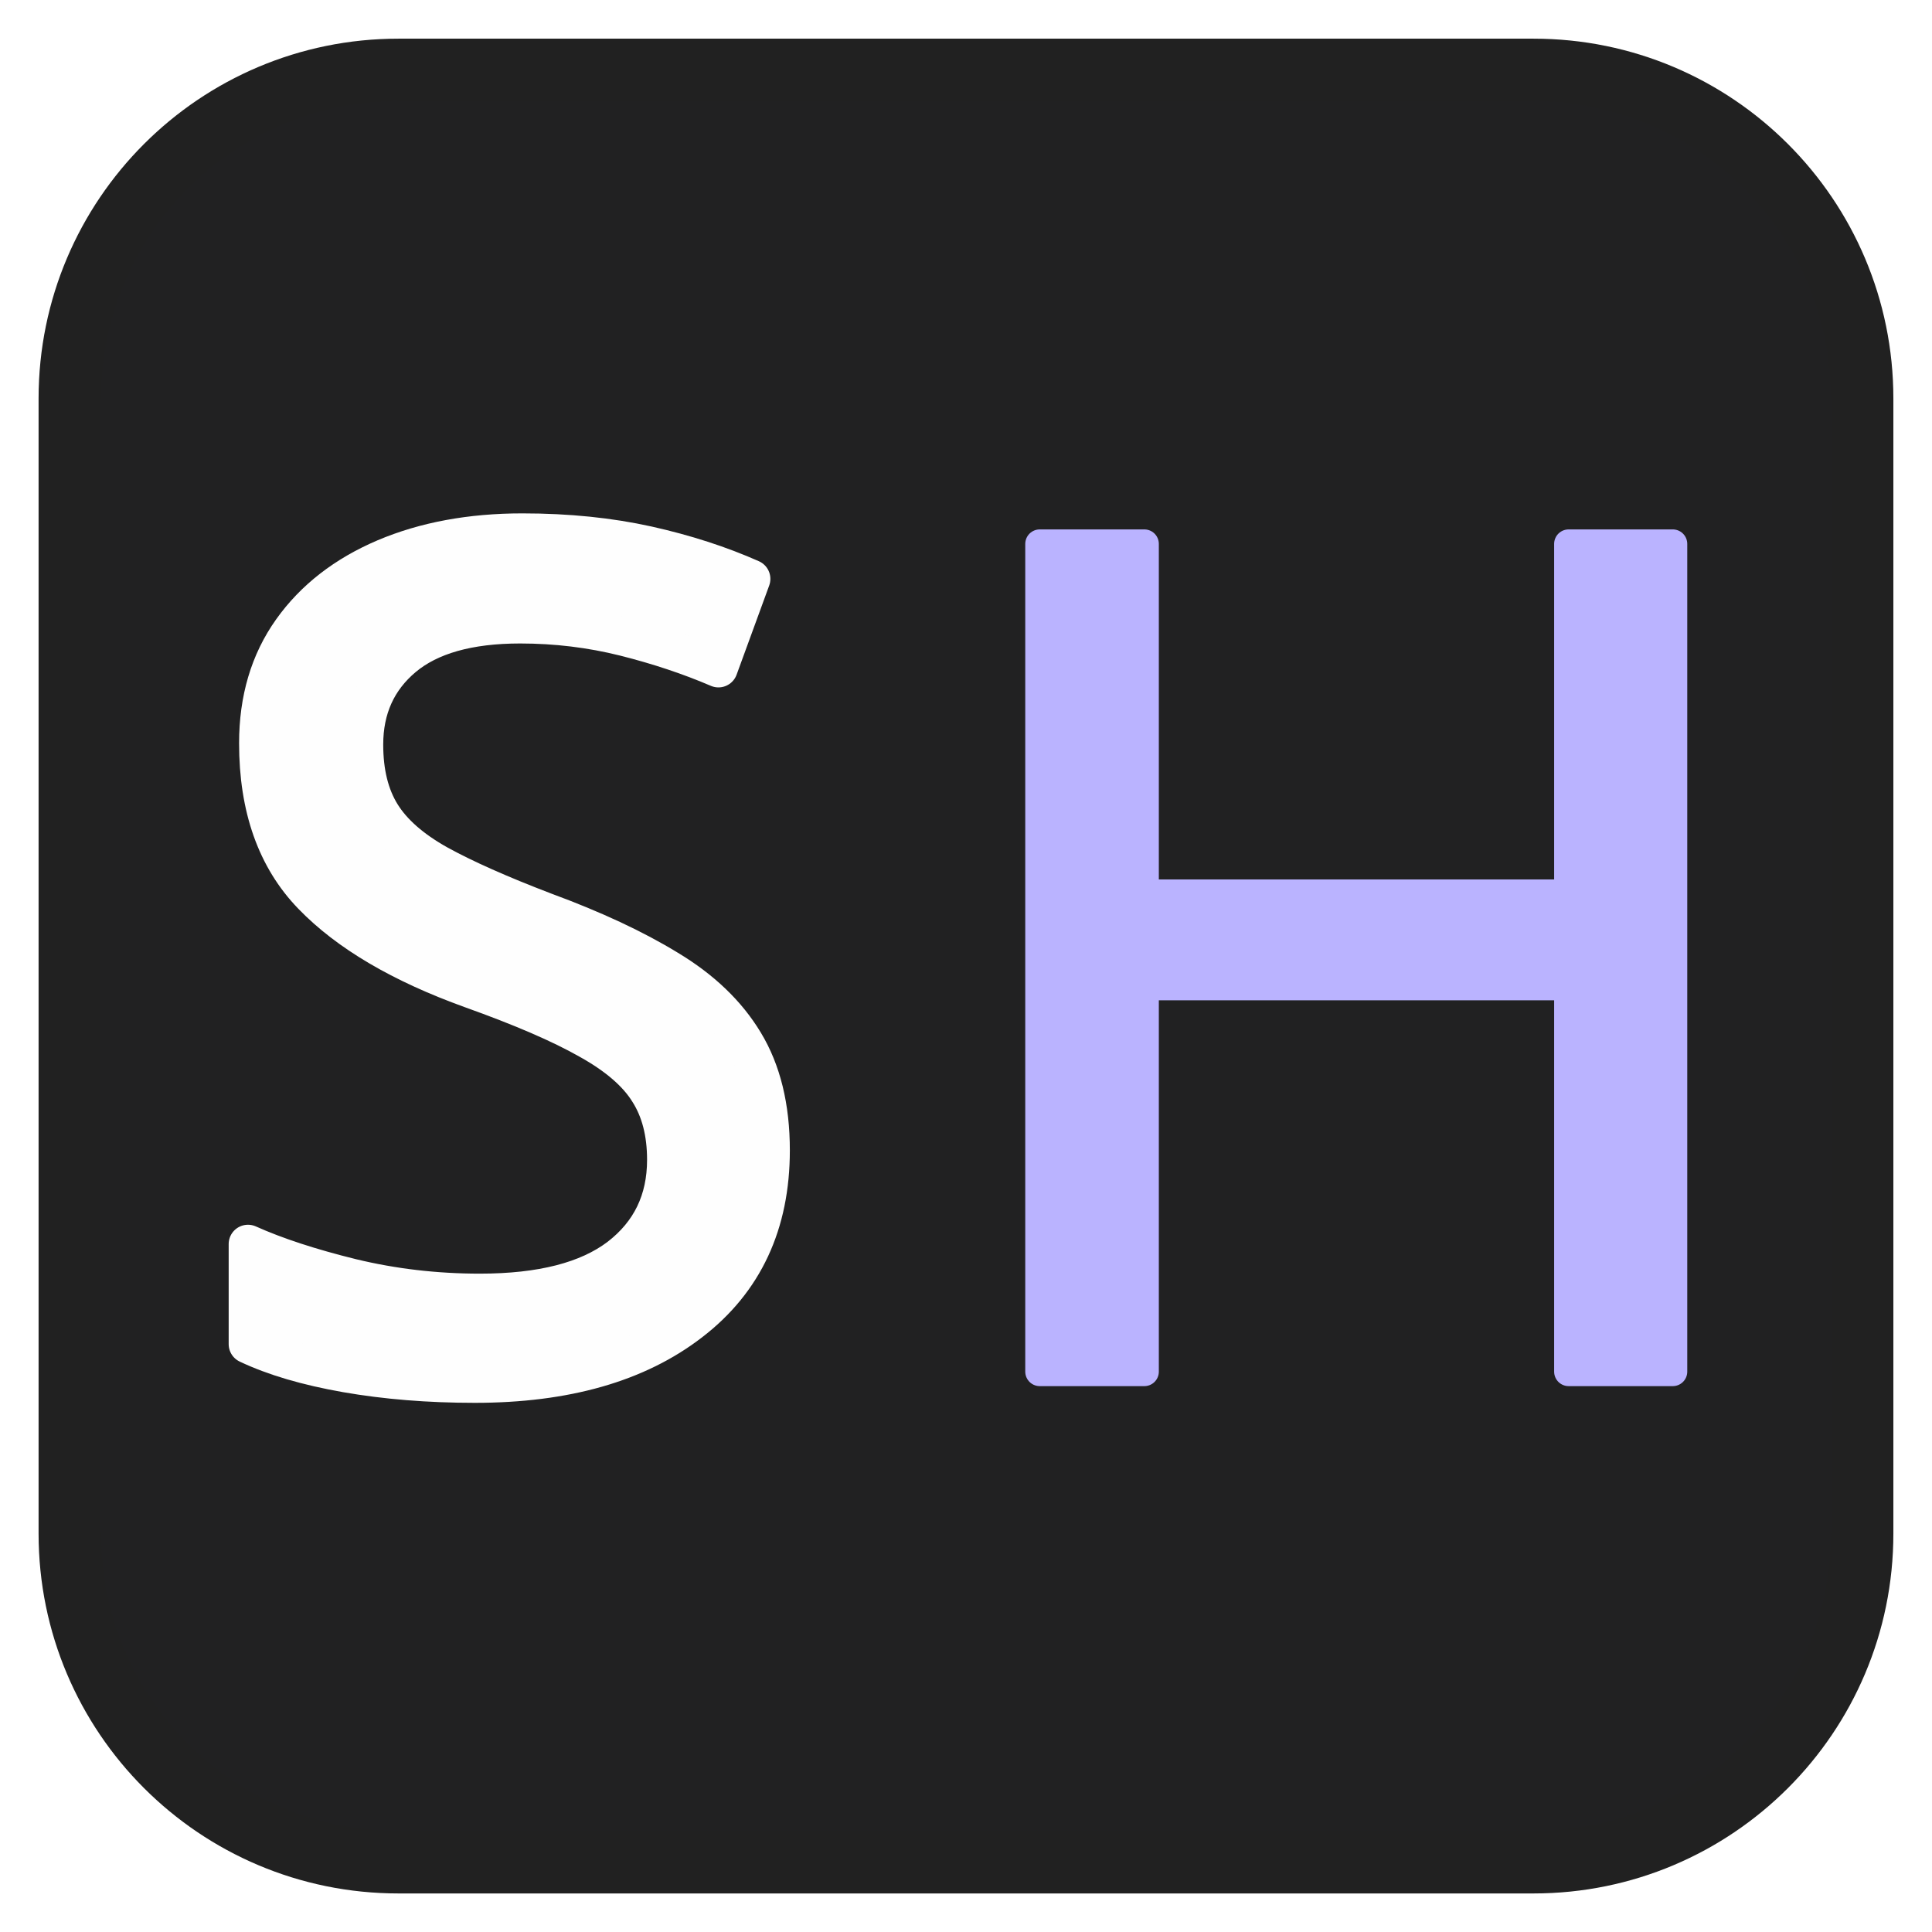
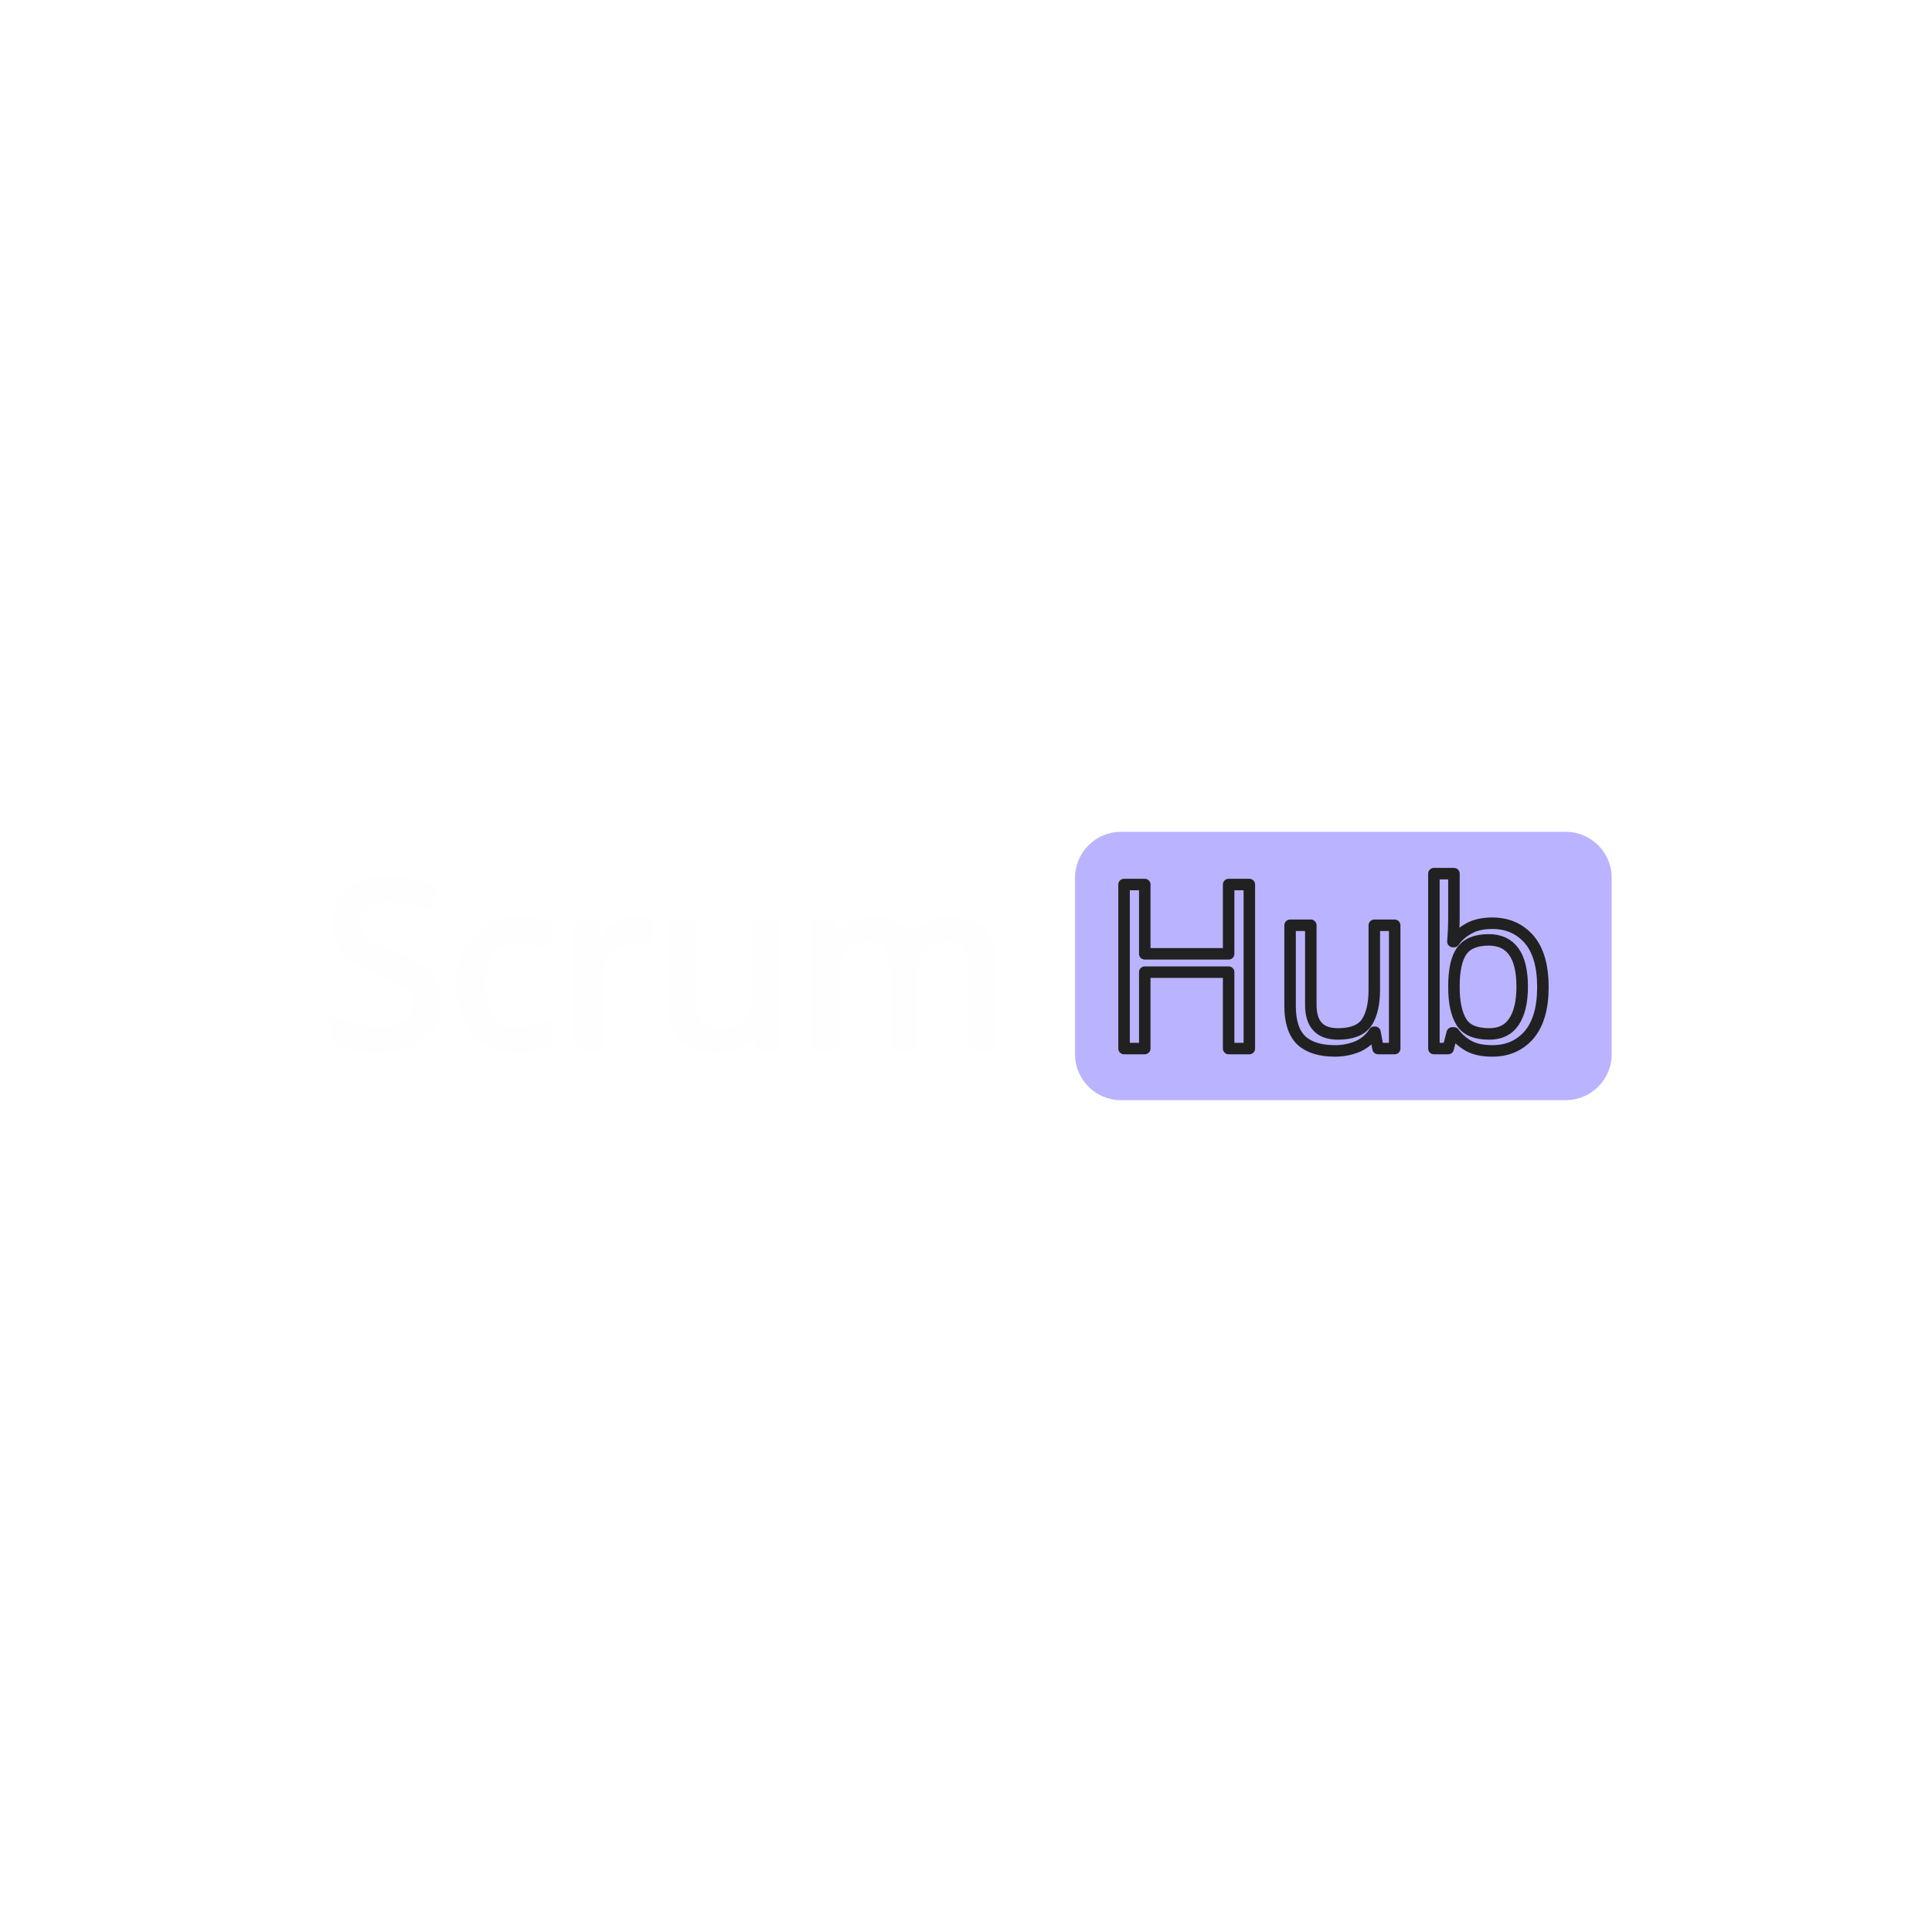
- <svg xmlns="http://www.w3.org/2000/svg" width="50pt" height="50pt" viewBox="0 0 17.639 17.639" version="1.1" id="svg5">
+ <svg xmlns="http://www.w3.org/2000/svg" width="252pt" height="252pt" viewBox="0 0 88.9 88.9" version="1.1" id="svg5">
  <defs id="defs2">
-     <rect x="41.901" y="93.815" width="37.157" height="59.293" id="rect2108-9" />
-     <rect x="74.841" y="102.248" width="38.211" height="52.442" id="rect2114-9" />
+     <rect x="16.398" y="58.138" width="232.554" height="138.638" id="rect2234-7-0" />
  </defs>
-   <g id="layer1" transform="translate(-146.6627,-174.302)">
-     <path style="fill:#212122;fill-opacity:1;fill-rule:evenodd;stroke:#212121;stroke-width:0.57;stroke-linecap:round;stroke-linejoin:round;stroke-dasharray:none;stroke-opacity:1" id="rect2473" width="16.364" height="16.364" x="147.3" y="174.94" d="m 150.3,174.94 h 10.364 a 3,3 45 0 1 3,3 l 0,10.364 a 3,3 135 0 1 -3,3 h -10.364 a 3,3 45 0 1 -3,-3 v -10.364 a 3,3 135 0 1 3,-3 z" />
-     <g id="g2354">
-       <text xml:space="preserve" transform="matrix(0.2645833,0,0,0.2645833,137.2996,152.0002)" id="text2106-1" style="font-style:normal;font-variant:normal;font-weight:normal;font-stretch:normal;font-size:40px;line-height:1.25;font-family:'Gotham Black';-inkscape-font-specification:'Gotham Black, ';white-space:pre;shape-inside:url(#rect2108-9);display:inline;fill:#fefefe;fill-opacity:1;stroke:#fefefe;stroke-width:1.333;stroke-linejoin:round;stroke-dasharray:none;stroke-opacity:1">
-         <tspan x="41.9" y="131.623" id="tspan5551">S</tspan>
-       </text>
-       <text xml:space="preserve" transform="matrix(0.2645833,0,0,0.2645833,135.3278,149.7688)" id="text2112-0" style="font-style:normal;font-variant:normal;font-weight:normal;font-stretch:normal;font-size:40px;line-height:1.25;font-family:'Gotham Black';-inkscape-font-specification:'Gotham Black, ';white-space:pre;shape-inside:url(#rect2114-9);display:inline;fill:#bab3ff;fill-opacity:1;stroke:#bab3ff;stroke-linejoin:round;stroke-opacity:1">
-         <tspan x="74.842" y="140.057" id="tspan5553">H</tspan>
+   <g id="layer1" transform="translate(-127.7248,-202.0975)">
+     <g id="g577-3" transform="translate(16.84008,97.94044)">
+       <g id="g1296-9" transform="translate(-18.26786,-4.044031)">
+         <path style="fill:#bab3ff;fill-opacity:1;fill-rule:evenodd;stroke-width:0.265" id="rect12312-4-9" width="24.694" height="12.347" x="178.619" y="146.477" d="m 180.736,146.477 h 20.461 a 2.117,2.117 45 0 1 2.117,2.117 v 8.114 a 2.117,2.117 135 0 1 -2.117,2.117 h -20.461 a 2.117,2.117 45 0 1 -2.117,-2.117 v -8.114 a 2.117,2.117 135 0 1 2.117,-2.117 z" />
+         <text xml:space="preserve" style="font-style:normal;font-variant:normal;font-weight:normal;font-stretch:normal;font-size:10.583px;line-height:1.25;font-family:'Gotham Black';-inkscape-font-specification:'Gotham Black, ';fill:none;fill-opacity:1;stroke:#212121;stroke-width:0.529;stroke-linecap:round;stroke-linejoin:round;stroke-miterlimit:4;stroke-dasharray:none;stroke-opacity:1" x="179.844" y="156.45" id="text9722-4-9">
+           <tspan id="tspan9720-4-1" style="font-style:normal;font-variant:normal;font-weight:normal;font-stretch:normal;font-family:'Gotham Black';-inkscape-font-specification:'Gotham Black, ';fill:none;fill-opacity:1;stroke:#212121;stroke-width:0.529;stroke-linecap:round;stroke-linejoin:round;stroke-miterlimit:4;stroke-dasharray:none;stroke-opacity:1" x="179.844" y="156.45">Hub</tspan>
+         </text>
+       </g>
+       <text xml:space="preserve" transform="matrix(0.2645833,0,0,0.2645833,121.3659,126.9197)" id="text2232-5-7" style="font-style:normal;font-variant:normal;font-weight:normal;font-stretch:normal;font-size:40px;line-height:1.25;font-family:'Gotham Black';-inkscape-font-specification:'Gotham Black, ';white-space:pre;shape-inside:url(#rect2234-7-0);display:inline;fill:#fefefe;fill-opacity:1;stroke:#fefefe;stroke-width:1.333;stroke-linejoin:round;stroke-miterlimit:4;stroke-dasharray:none;stroke-opacity:1">
+         <tspan x="16.398" y="95.948" id="tspan1143">Scrum</tspan>
      </text>
    </g>
  </g>
</svg>
